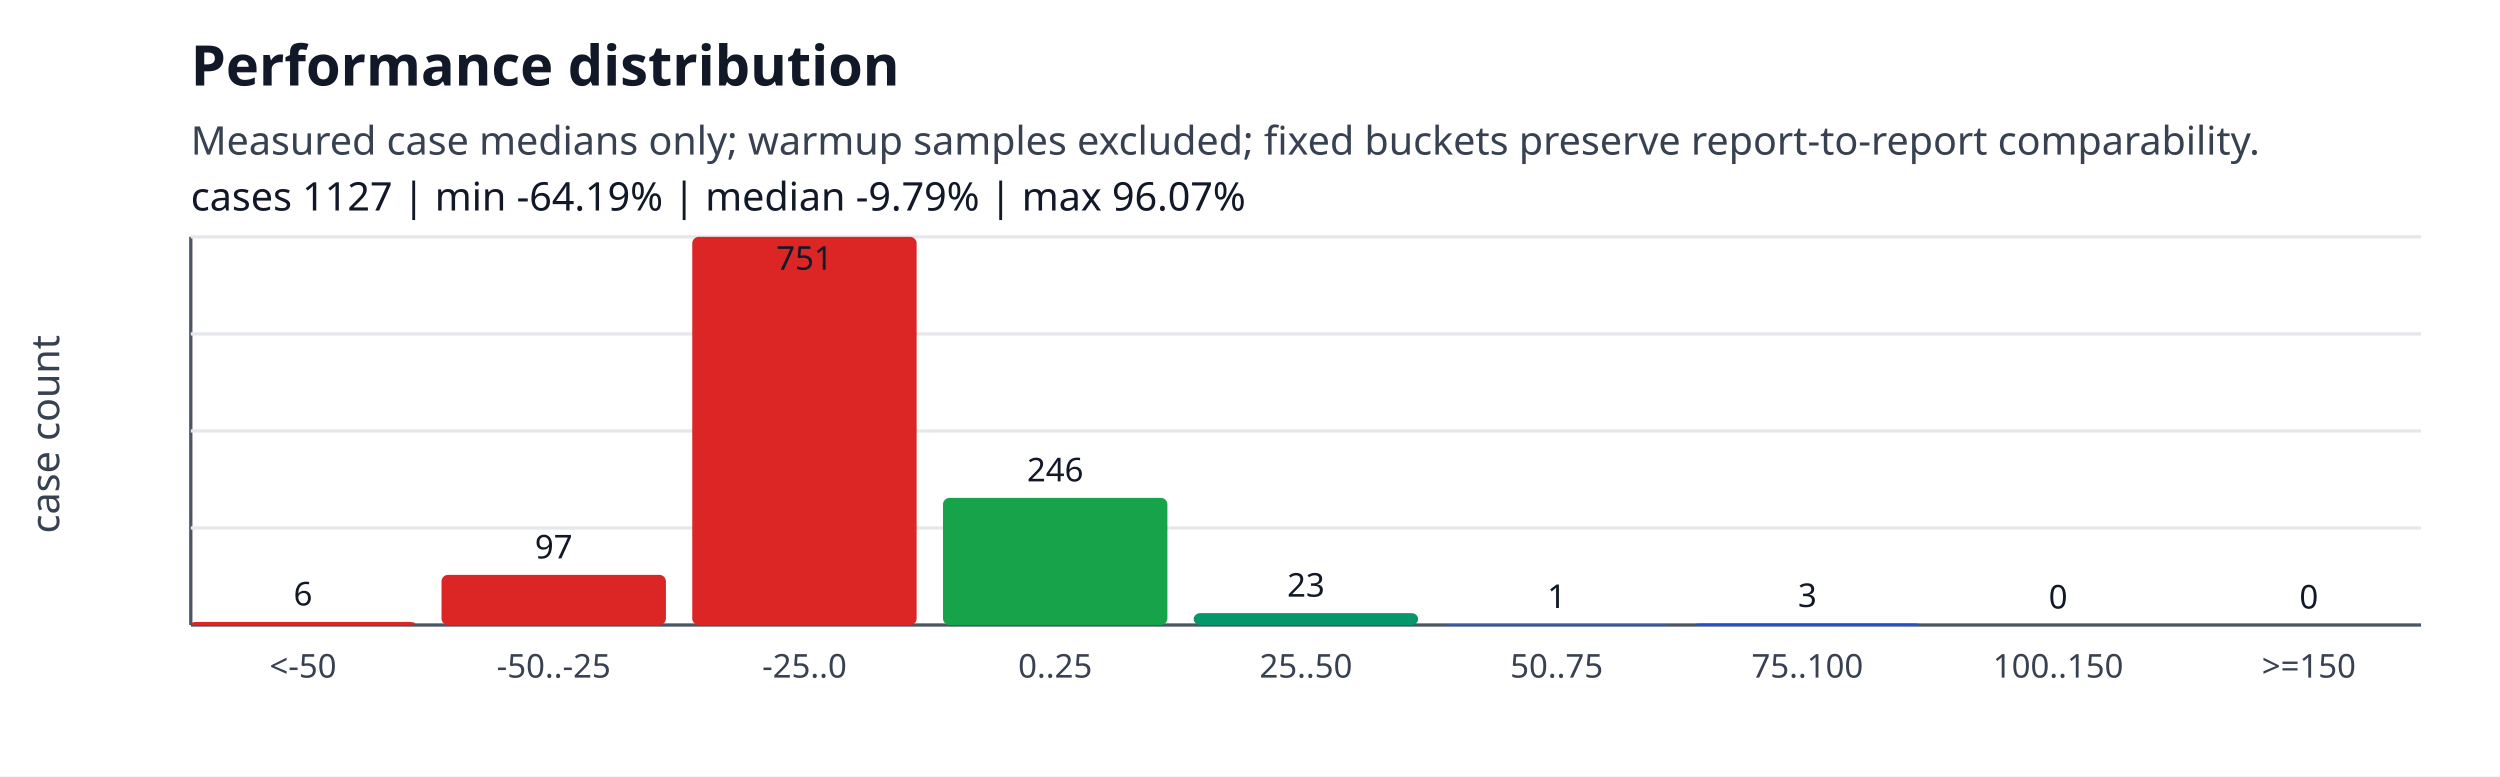
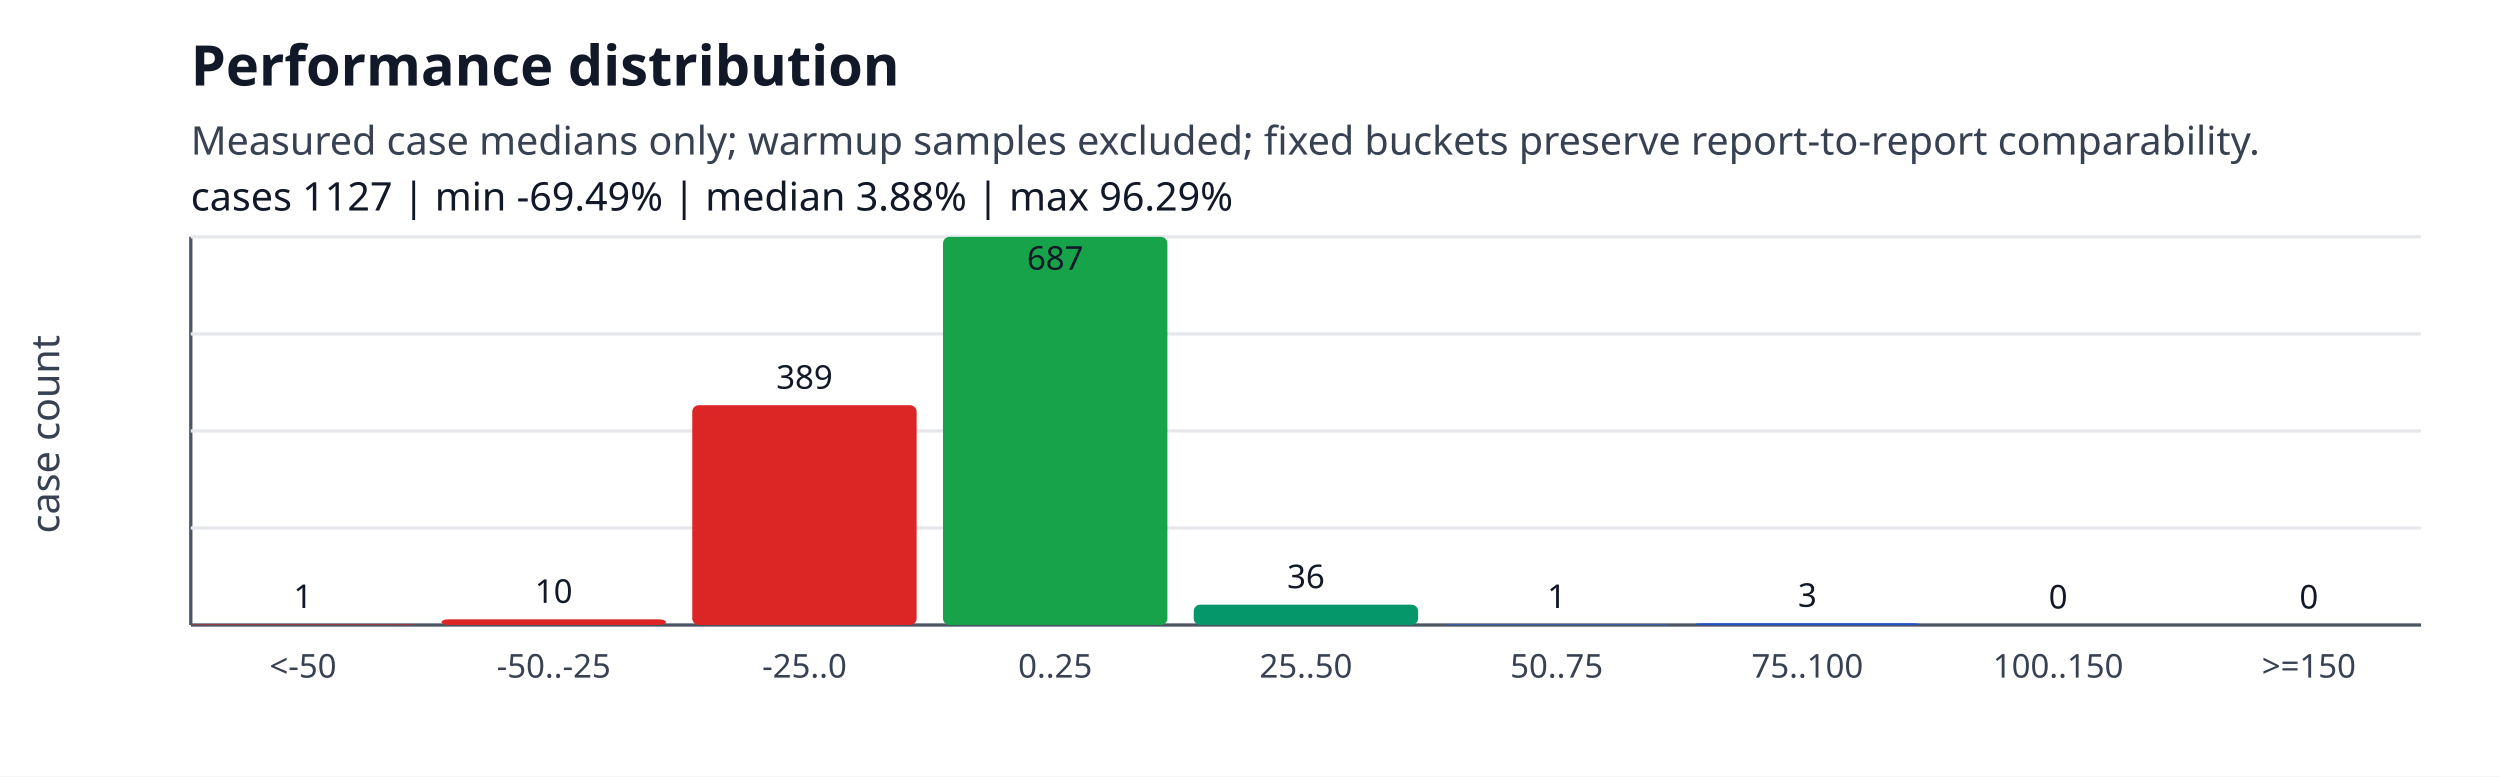
<svg xmlns="http://www.w3.org/2000/svg" width="760" height="236" viewBox="0 0 760 236" role="img" aria-labelledby="perf-hist-title perf-hist-desc">
  <rect width="760" height="236" fill="#ffffff" />
  <text x="58" y="26" font-family="sans-serif" font-size="17" font-weight="700" fill="#111827">Performance distribution</text>
  <text x="58" y="47" font-family="sans-serif" font-size="12" fill="#374151">Measured case medians only; warmup samples excluded; fixed buckets preserve report-to-report comparability.</text>
-   <text x="58" y="64" font-family="sans-serif" font-size="12" fill="#111827">cases 1127 | min -64.19% | median -9.79% | max 96.07%</text>
+   <text x="58" y="64" font-family="sans-serif" font-size="12" fill="#111827">cases 1127 | min -69.49% | median 3.88% | max 96.29%</text>
  <line x1="58" y1="190" x2="736.00" y2="190" stroke="#4b5563" />
  <line x1="58" y1="72" x2="58" y2="190" stroke="#4b5563" />
  <line x1="58" y1="160.50" x2="736.00" y2="160.50" stroke="#e5e7eb" />
  <line x1="58" y1="131.00" x2="736.00" y2="131.00" stroke="#e5e7eb" />
  <line x1="58" y1="101.50" x2="736.00" y2="101.50" stroke="#e5e7eb" />
  <line x1="58" y1="72.00" x2="736.00" y2="72.00" stroke="#e5e7eb" />
-   <rect x="58.00" y="189.06" width="68.22" height="0.94" rx="2" fill="#dc2626" />
-   <text x="92.11" y="184.06" font-family="sans-serif" font-size="10" fill="#111827" text-anchor="middle">6</text>
+   <rect x="58.00" y="189.83" width="68.22" height="0.17" rx="2" fill="#dc2626" />
+   <text x="92.11" y="184.83" font-family="sans-serif" font-size="10" fill="#111827" text-anchor="middle">1</text>
  <text x="92.11" y="206.00" font-family="sans-serif" font-size="10" fill="#374151" text-anchor="middle">&lt;-50</text>
-   <rect x="134.22" y="174.76" width="68.22" height="15.24" rx="2" fill="#dc2626" />
-   <text x="168.33" y="169.76" font-family="sans-serif" font-size="10" fill="#111827" text-anchor="middle">97</text>
+   <rect x="134.22" y="188.28" width="68.22" height="1.72" rx="2" fill="#dc2626" />
+   <text x="168.33" y="183.28" font-family="sans-serif" font-size="10" fill="#111827" text-anchor="middle">10</text>
  <text x="168.33" y="206.00" font-family="sans-serif" font-size="10" fill="#374151" text-anchor="middle">-50..-25</text>
-   <rect x="210.44" y="72.00" width="68.22" height="118.00" rx="2" fill="#dc2626" />
-   <text x="244.56" y="82.00" font-family="sans-serif" font-size="10" fill="#111827" text-anchor="middle">751</text>
+   <rect x="210.44" y="123.18" width="68.22" height="66.82" rx="2" fill="#dc2626" />
+   <text x="244.56" y="118.18" font-family="sans-serif" font-size="10" fill="#111827" text-anchor="middle">389</text>
  <text x="244.56" y="206.00" font-family="sans-serif" font-size="10" fill="#374151" text-anchor="middle">-25..0</text>
-   <rect x="286.67" y="151.35" width="68.22" height="38.65" rx="2" fill="#16a34a" />
-   <text x="320.78" y="146.35" font-family="sans-serif" font-size="10" fill="#111827" text-anchor="middle">246</text>
+   <rect x="286.67" y="72.00" width="68.22" height="118.00" rx="2" fill="#16a34a" />
+   <text x="320.78" y="82.00" font-family="sans-serif" font-size="10" fill="#111827" text-anchor="middle">687</text>
  <text x="320.78" y="206.00" font-family="sans-serif" font-size="10" fill="#374151" text-anchor="middle">0..25</text>
-   <rect x="362.89" y="186.39" width="68.22" height="3.61" rx="2" fill="#059669" />
-   <text x="397.00" y="181.39" font-family="sans-serif" font-size="10" fill="#111827" text-anchor="middle">23</text>
+   <rect x="362.89" y="183.82" width="68.22" height="6.18" rx="2" fill="#059669" />
+   <text x="397.00" y="178.82" font-family="sans-serif" font-size="10" fill="#111827" text-anchor="middle">36</text>
  <text x="397.00" y="206.00" font-family="sans-serif" font-size="10" fill="#374151" text-anchor="middle">25..50</text>
-   <rect x="439.11" y="189.84" width="68.22" height="0.16" rx="2" fill="#2563eb" />
-   <text x="473.22" y="184.84" font-family="sans-serif" font-size="10" fill="#111827" text-anchor="middle">1</text>
+   <rect x="439.11" y="189.83" width="68.22" height="0.17" rx="2" fill="#2563eb" />
+   <text x="473.22" y="184.83" font-family="sans-serif" font-size="10" fill="#111827" text-anchor="middle">1</text>
  <text x="473.22" y="206.00" font-family="sans-serif" font-size="10" fill="#374151" text-anchor="middle">50..75</text>
-   <rect x="515.33" y="189.53" width="68.22" height="0.47" rx="2" fill="#1d4ed8" />
-   <text x="549.44" y="184.53" font-family="sans-serif" font-size="10" fill="#111827" text-anchor="middle">3</text>
+   <rect x="515.33" y="189.48" width="68.22" height="0.52" rx="2" fill="#1d4ed8" />
+   <text x="549.44" y="184.48" font-family="sans-serif" font-size="10" fill="#111827" text-anchor="middle">3</text>
  <text x="549.44" y="206.00" font-family="sans-serif" font-size="10" fill="#374151" text-anchor="middle">75..100</text>
  <rect x="591.56" y="190.00" width="68.22" height="0.00" rx="2" fill="#1d4ed8" />
  <text x="625.67" y="185.00" font-family="sans-serif" font-size="10" fill="#111827" text-anchor="middle">0</text>
  <text x="625.67" y="206.00" font-family="sans-serif" font-size="10" fill="#374151" text-anchor="middle">100..150</text>
  <rect x="667.78" y="190.00" width="68.22" height="0.00" rx="2" fill="#1d4ed8" />
  <text x="701.89" y="185.00" font-family="sans-serif" font-size="10" fill="#111827" text-anchor="middle">0</text>
  <text x="701.89" y="206.00" font-family="sans-serif" font-size="10" fill="#374151" text-anchor="middle">&gt;=150</text>
  <text x="18" y="132" font-family="sans-serif" font-size="12" fill="#374151" transform="rotate(-90 18 132)" text-anchor="middle">case count</text>
</svg>
